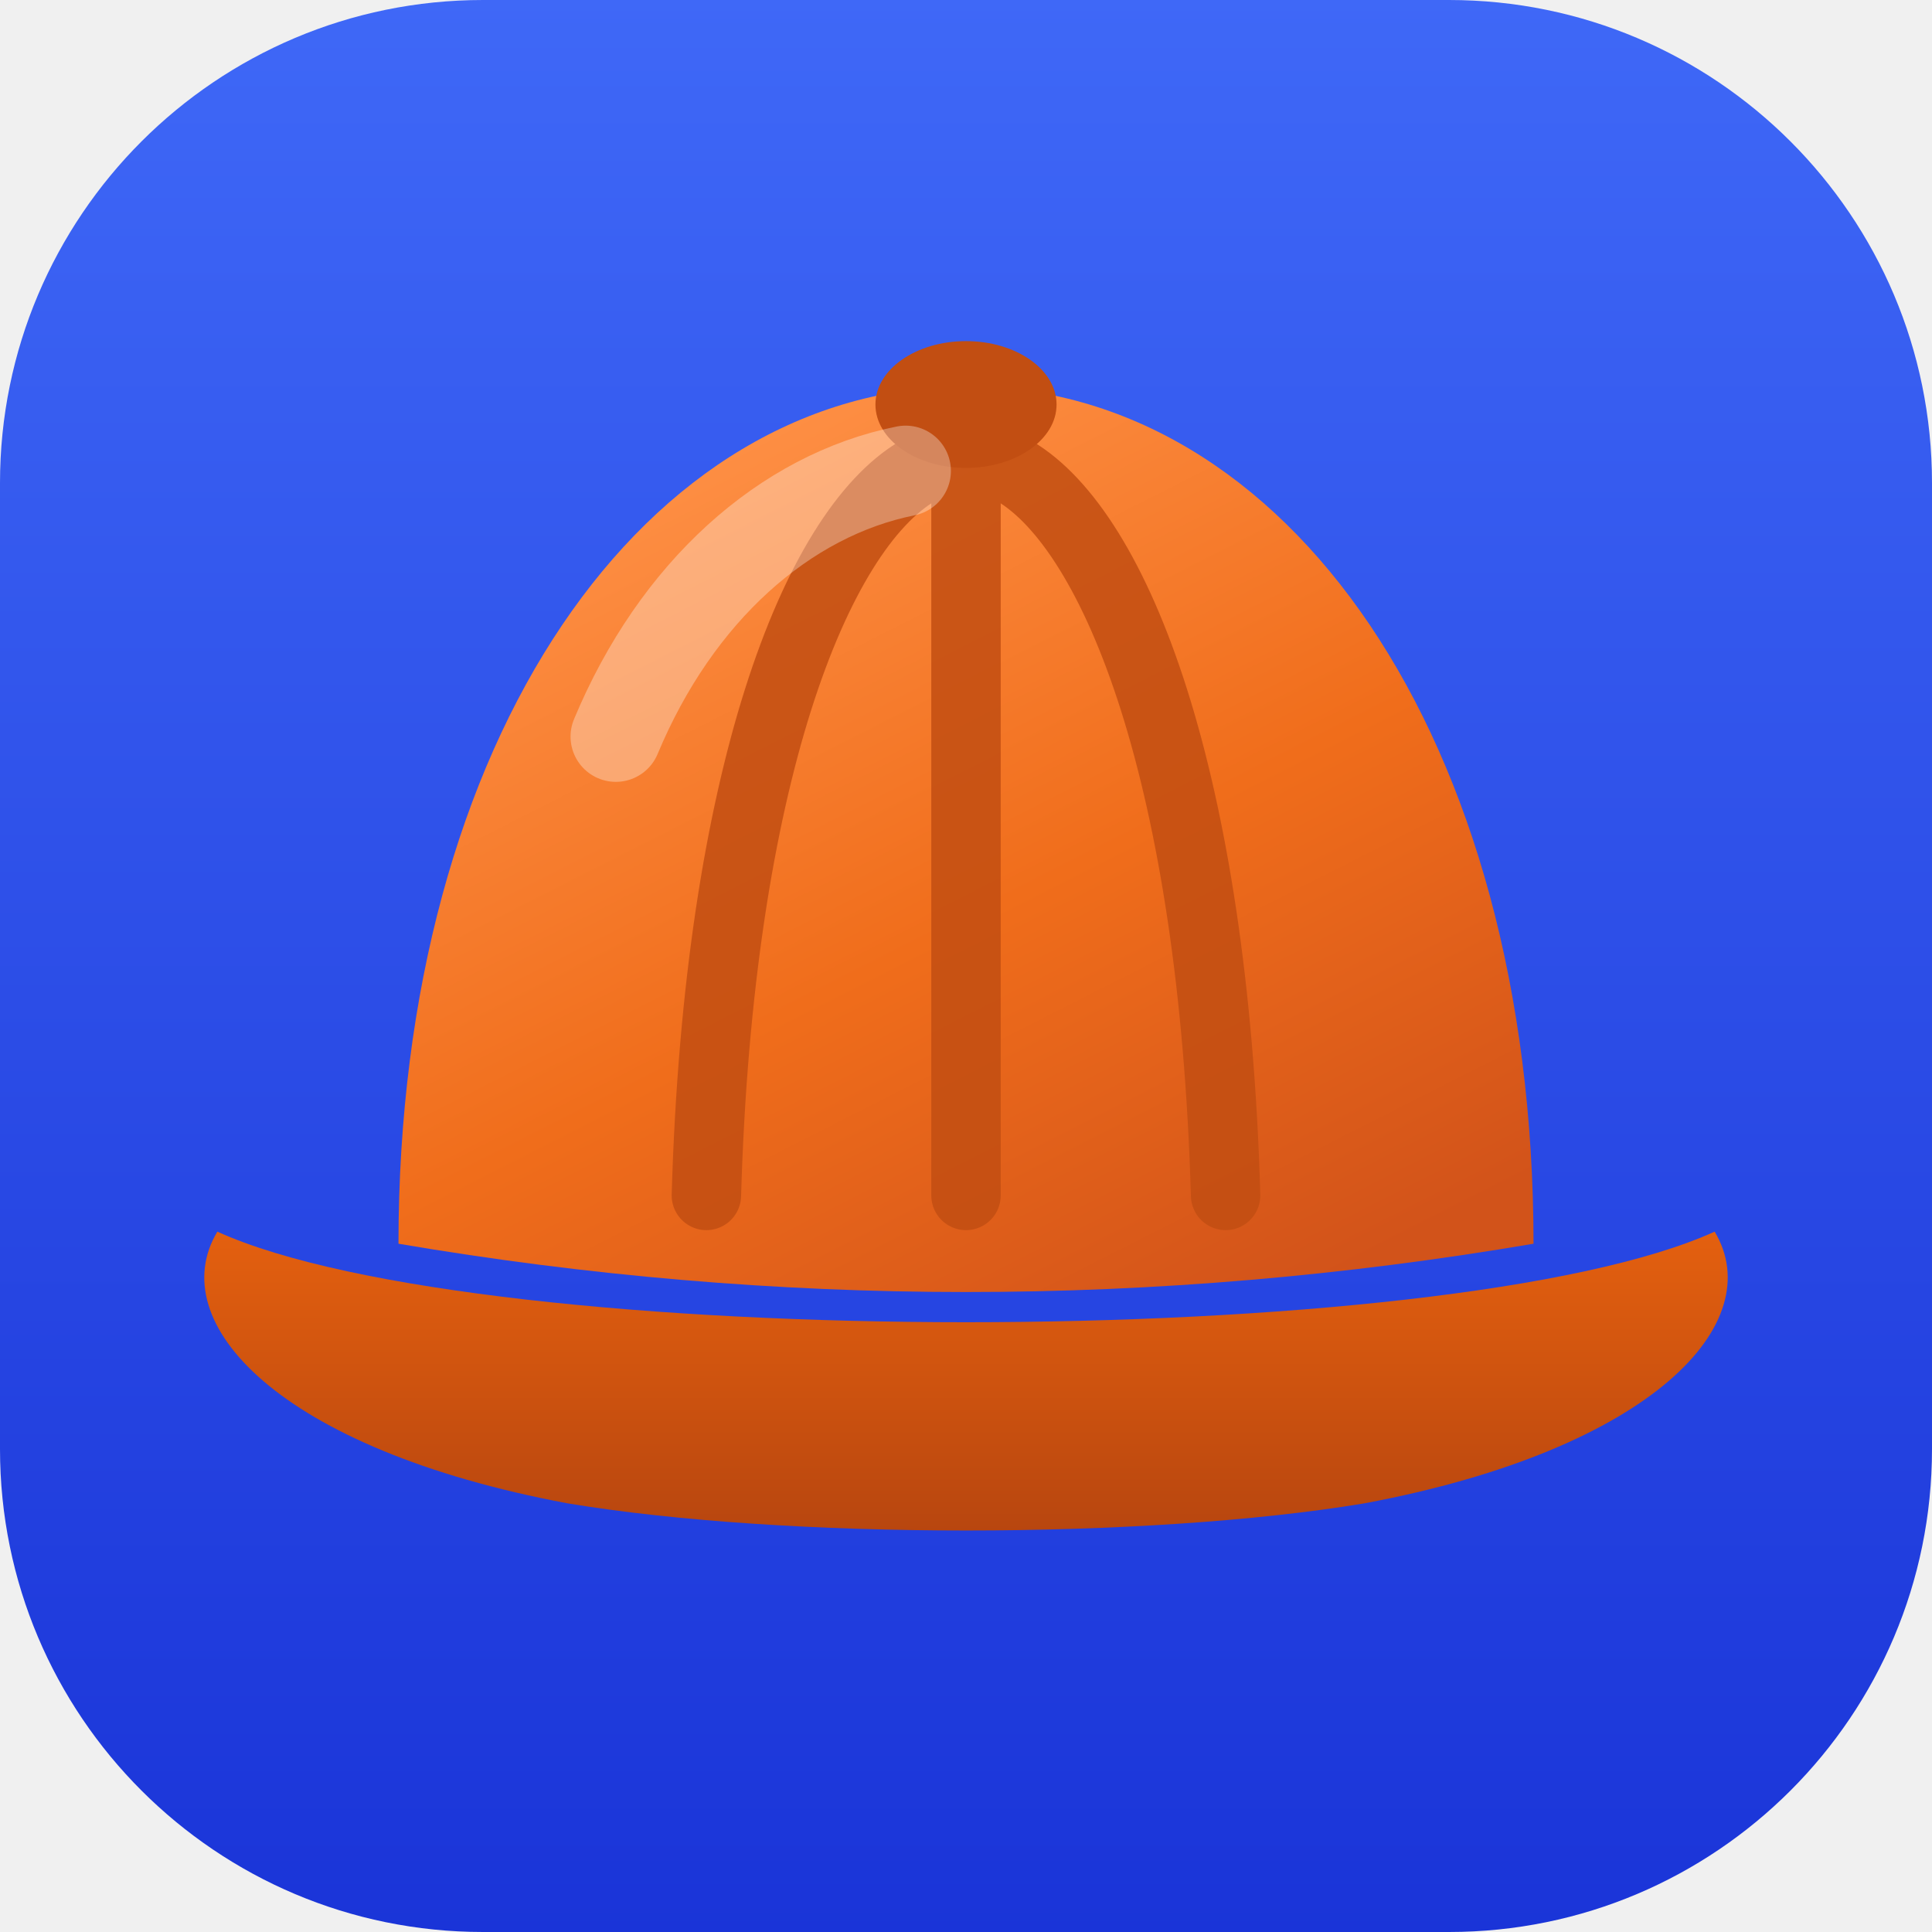
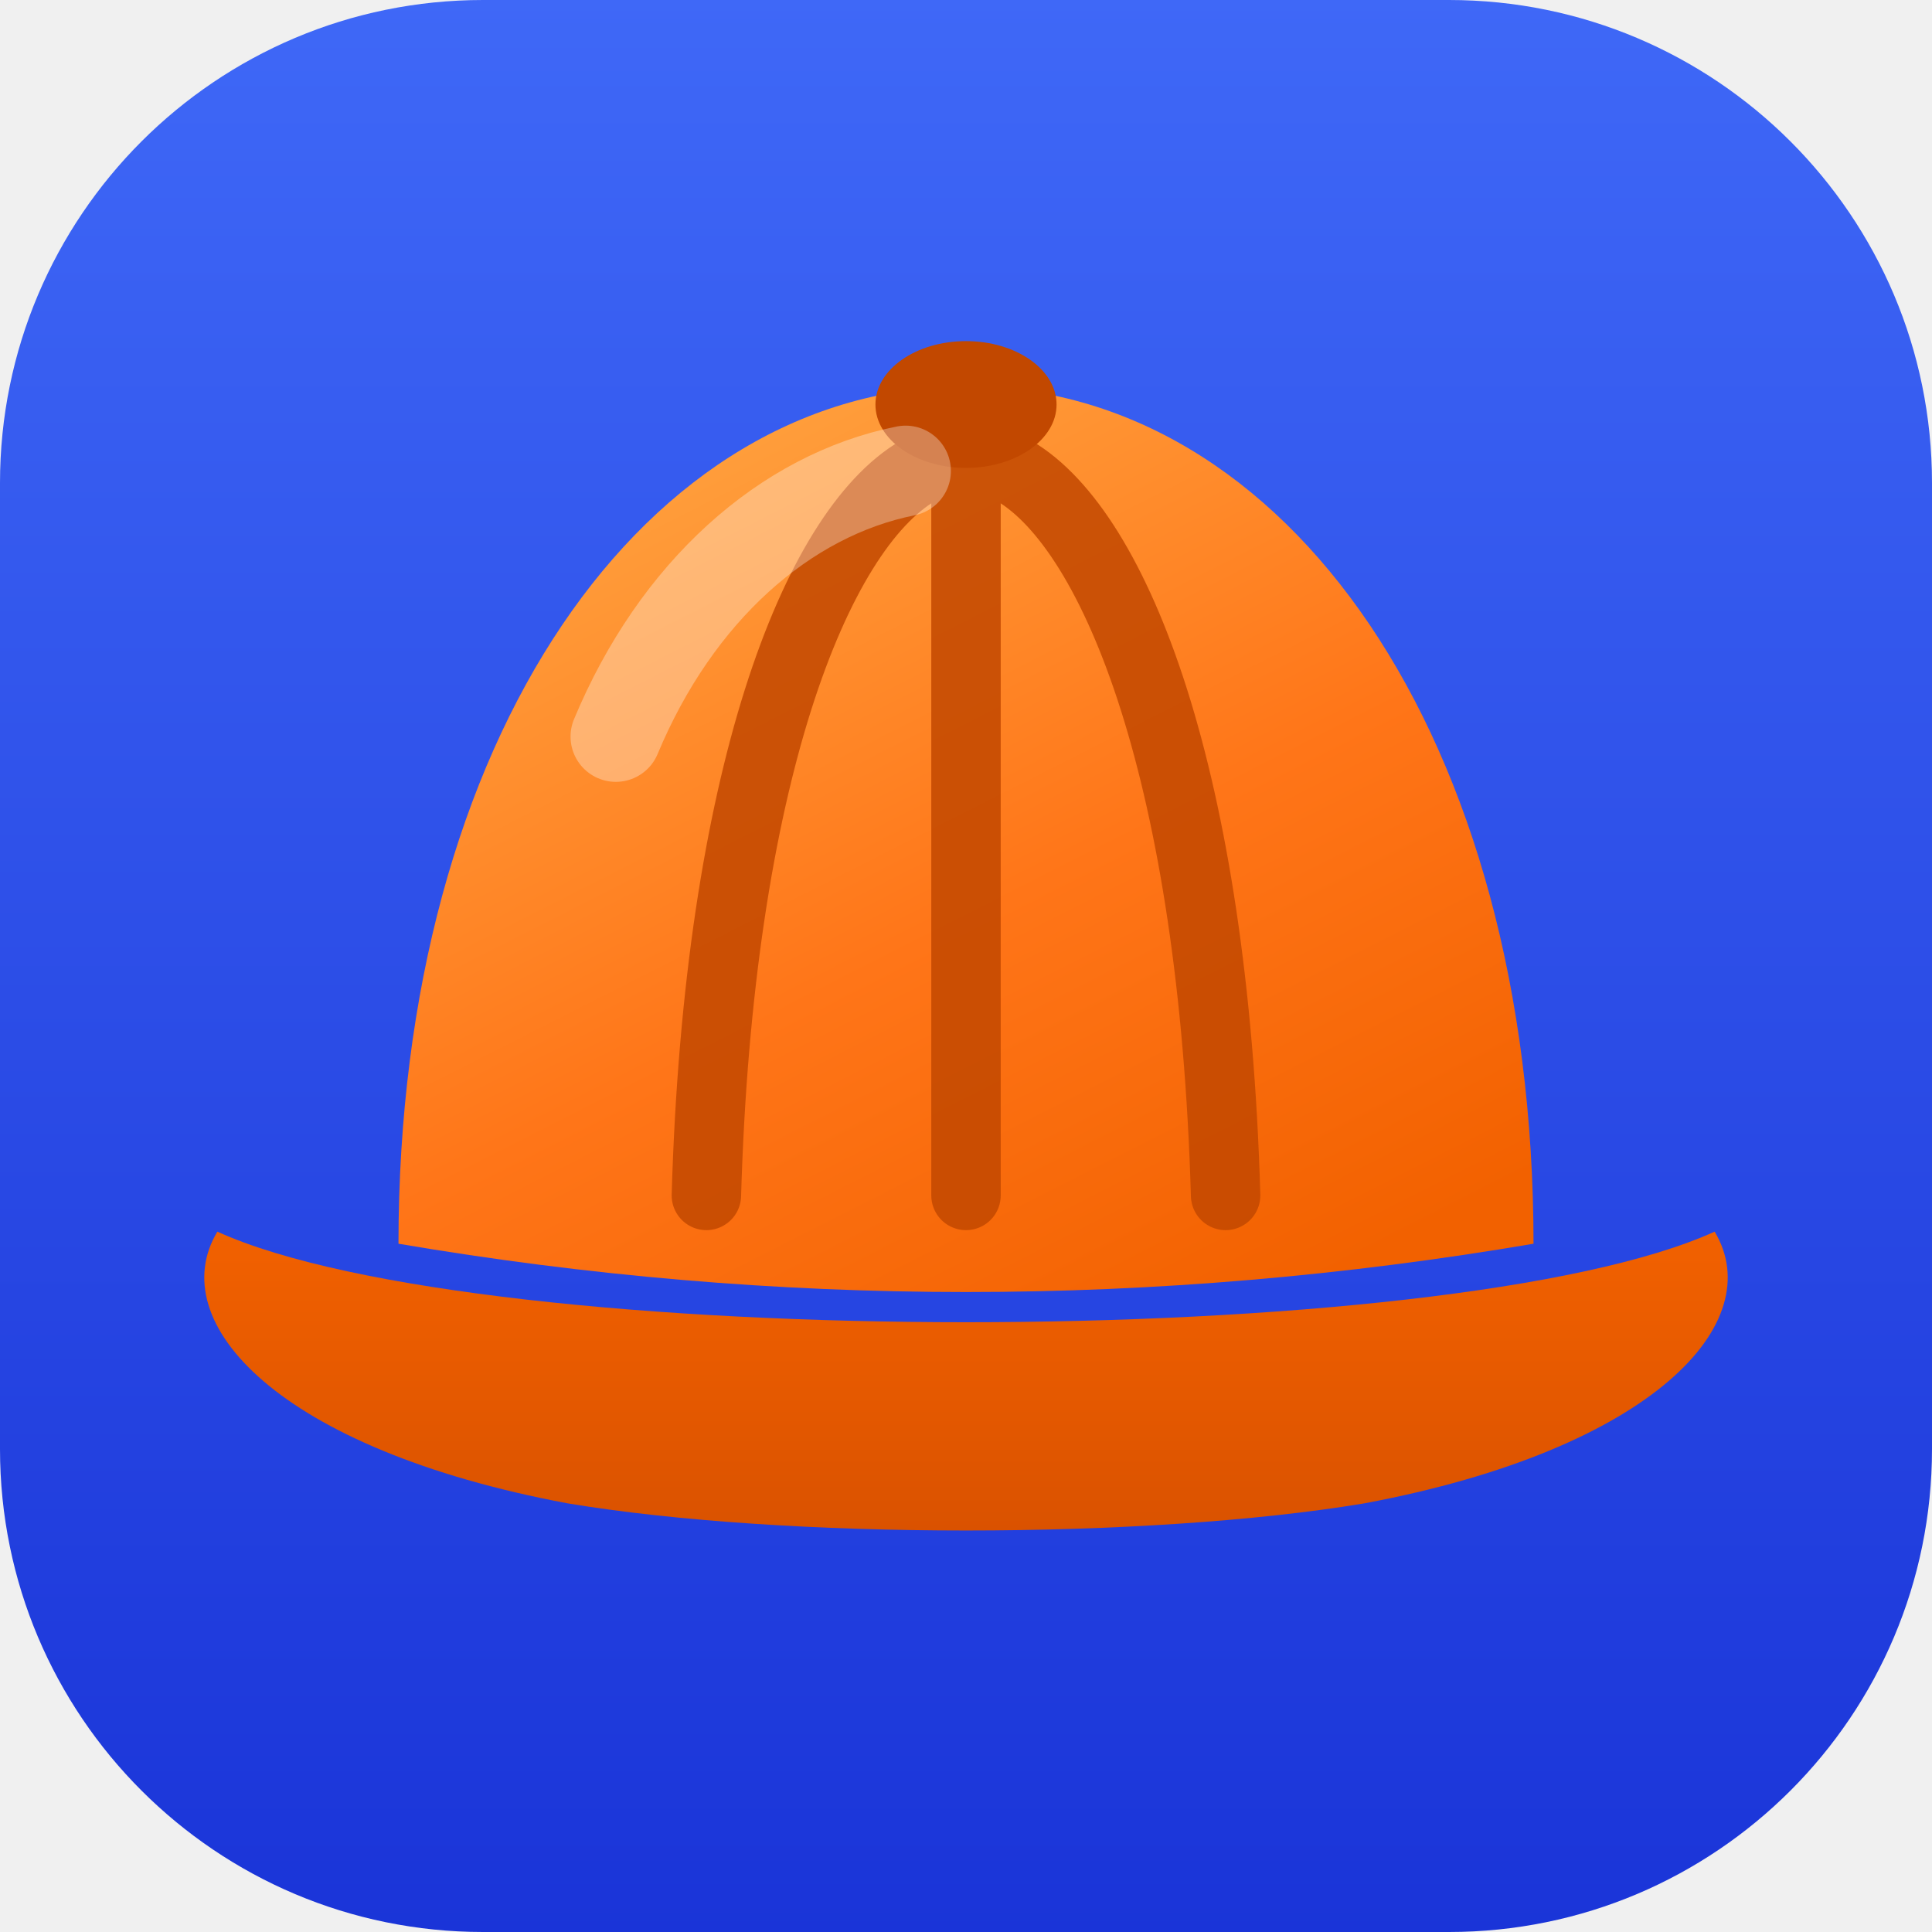
<svg xmlns="http://www.w3.org/2000/svg" viewBox="0 0 32 32" width="32" height="32">
  <defs>
    <linearGradient id="bg" x1="0" y1="0" x2="0" y2="1">
      <stop offset="0" stop-color="#3f68f7" />
      <stop offset="1" stop-color="#1a34d8" />
    </linearGradient>
    <linearGradient id="hat" x1="0.2" y1="0.05" x2="0.8" y2="1">
-       <stop offset="0" stop-color="#FF9248" />
-       <stop offset="0.55" stop-color="#F06D1B" />
-       <stop offset="1" stop-color="#D2531A" />
+       <stop offset="0" stop-color="#FFA23F" />
+       <stop offset="0.55" stop-color="#FF7518" />
+       <stop offset="1" stop-color="#F26100" />
    </linearGradient>
    <linearGradient id="brim" x1="0" y1="0" x2="0" y2="1">
-       <stop offset="0" stop-color="#E4600F" />
-       <stop offset="1" stop-color="#B8460F" />
+       <stop offset="0" stop-color="#F26100" />
+       <stop offset="1" stop-color="#DA5200" />
    </linearGradient>
  </defs>
  <rect width="32" height="32" rx="8" fill="url(#bg)" />
  <path d="M3.6 20.4 C8 22.4 24 22.4 28.4 20.4 C29.3 21.9 27.4 24 22.6 24.9 C19 25.5 13 25.5 9.4 24.9 C4.6 24 2.7 21.9 3.6 20.4 Z" fill="url(#brim)" />
  <path d="M6.6 20.6 C6.6 12.2 10.7 6.4 16 6.4 C21.3 6.4 25.4 12.2 25.4 20.6 Q16 22.2 6.6 20.6 Z" fill="url(#hat)" />
-   <g stroke="#C24E12" stroke-width="1.15" stroke-linecap="round" fill="none" opacity="0.85">
+   <g stroke="#C24800" stroke-width="1.15" stroke-linecap="round" fill="none" opacity="0.85">
    <path d="M16 7.4 V19.8" />
    <path d="M11.7 19.8 C11.9 12.9 13.5 8.8 15.2 7.8" />
    <path d="M20.3 19.8 C20.1 12.9 18.5 8.8 16.8 7.8" />
  </g>
-   <ellipse cx="16" cy="6.7" rx="1.5" ry="1.05" fill="#C24E12" />
+   <ellipse cx="16" cy="6.7" rx="1.5" ry="1.05" fill="#C24800" />
  <path d="M10.2 12.2 C11.2 9.8 13 8.2 15 7.8" stroke="#fff" stroke-width="1.5" stroke-linecap="round" fill="none" opacity="0.32" />
</svg>
